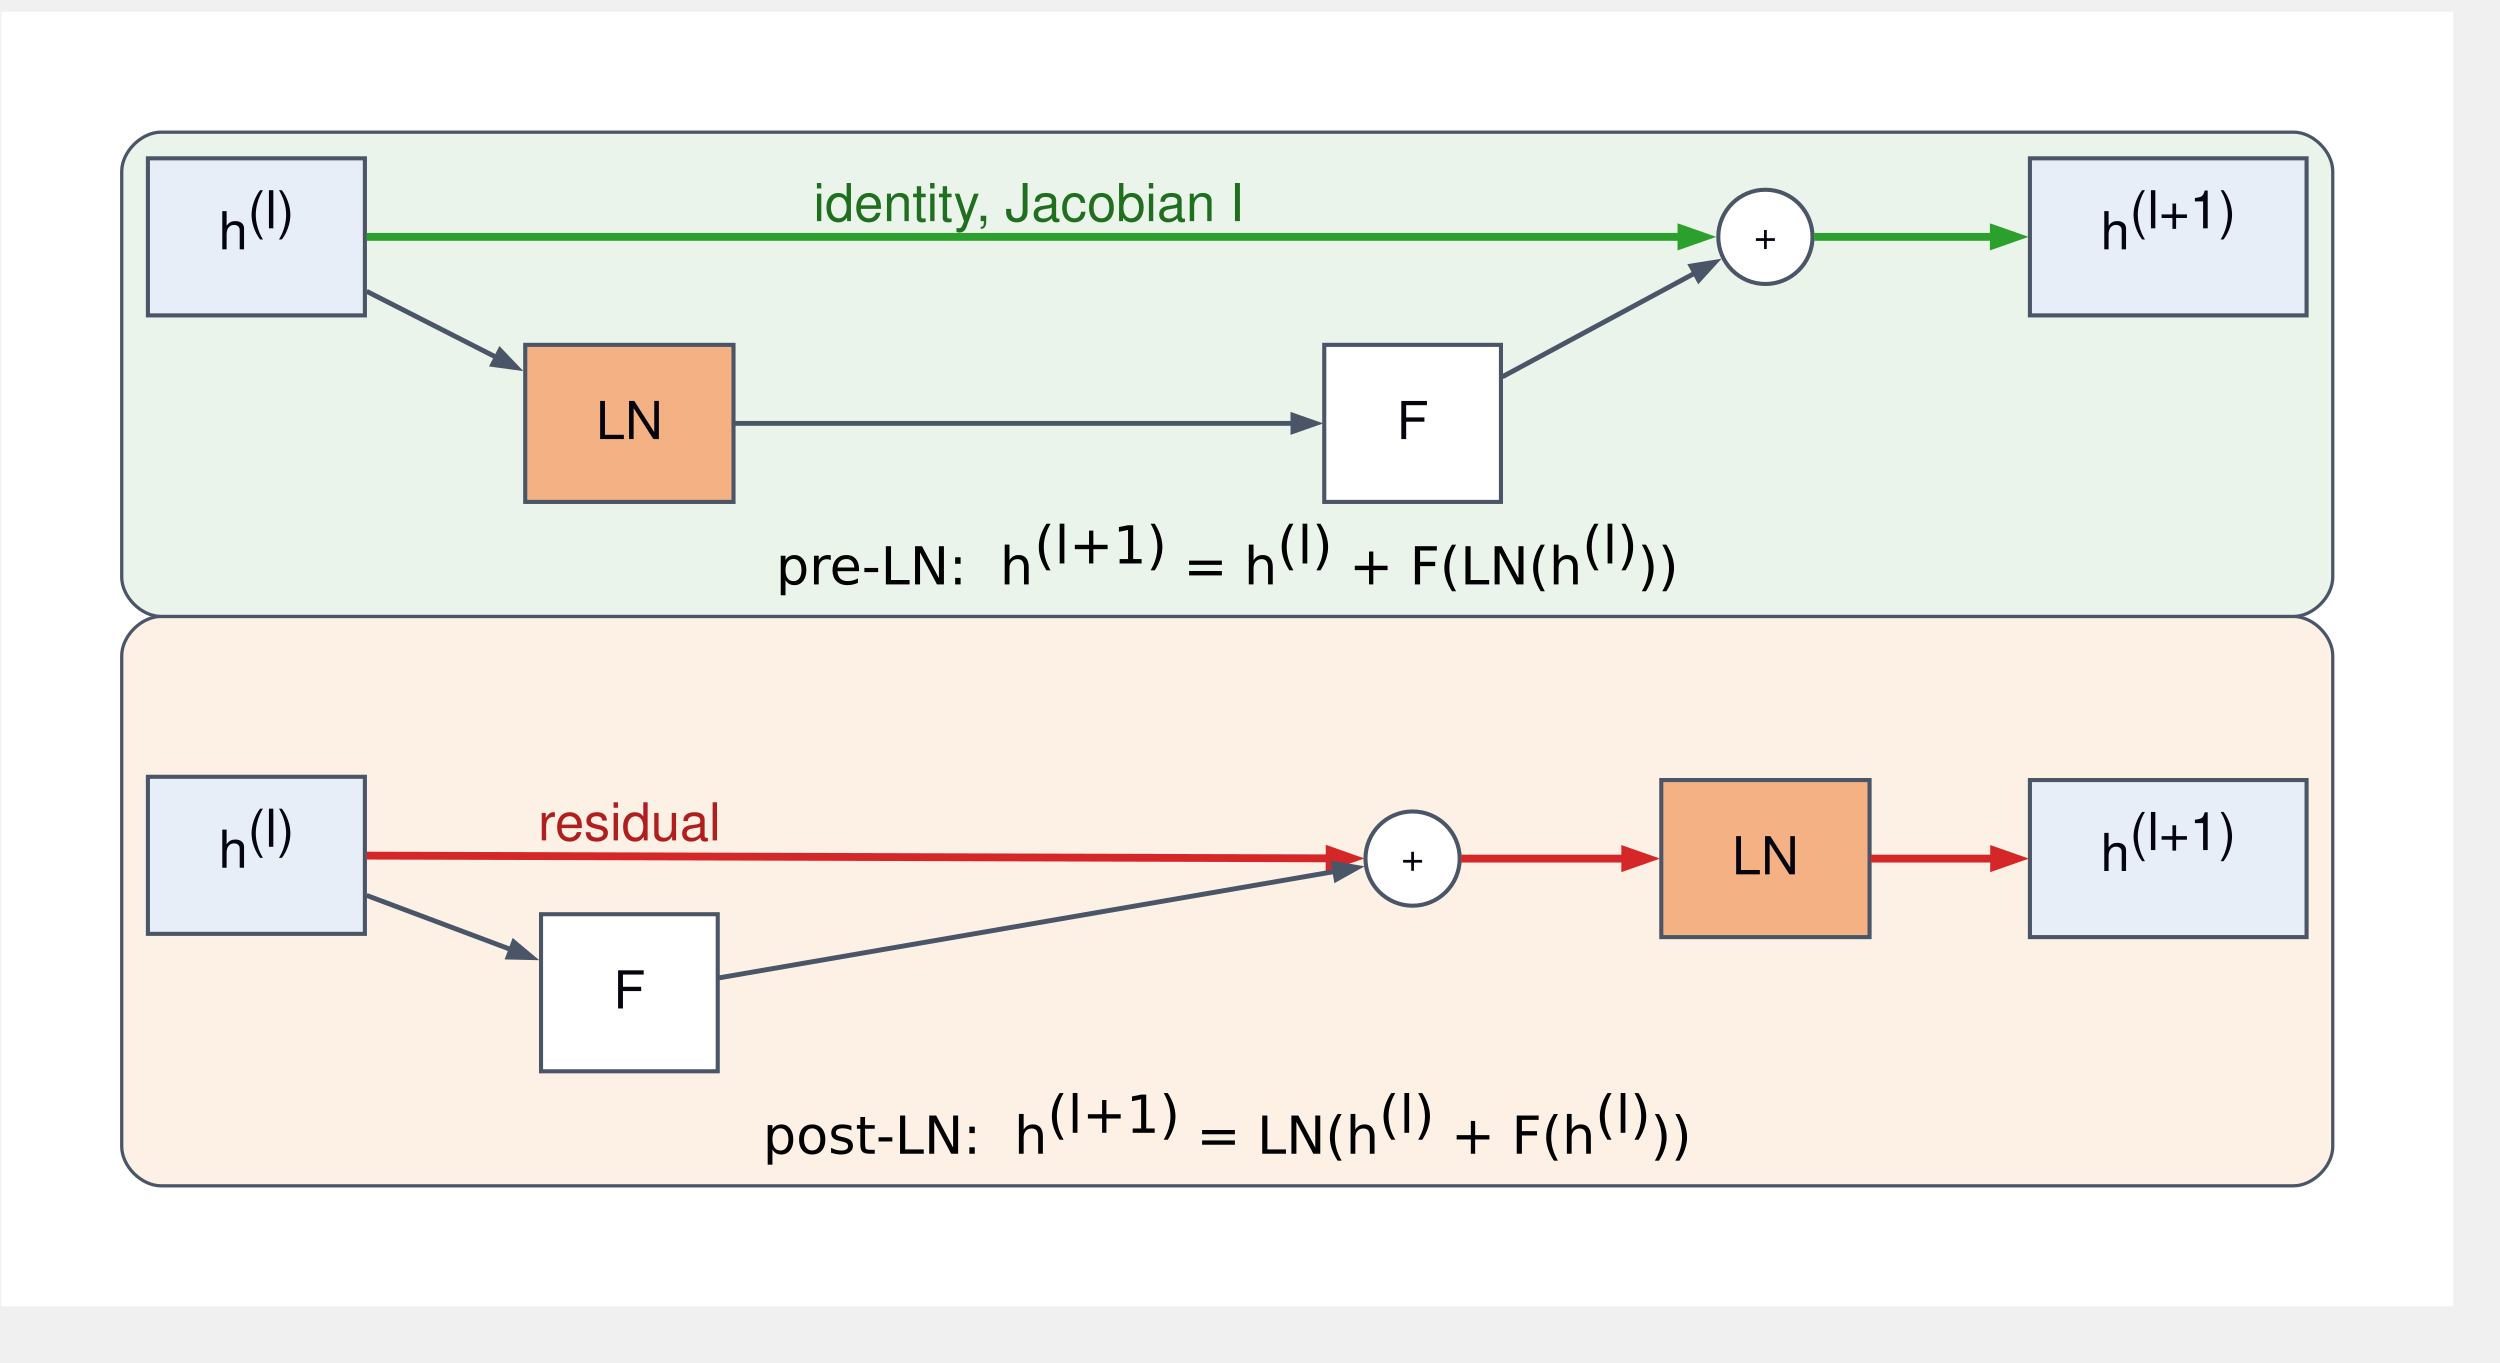
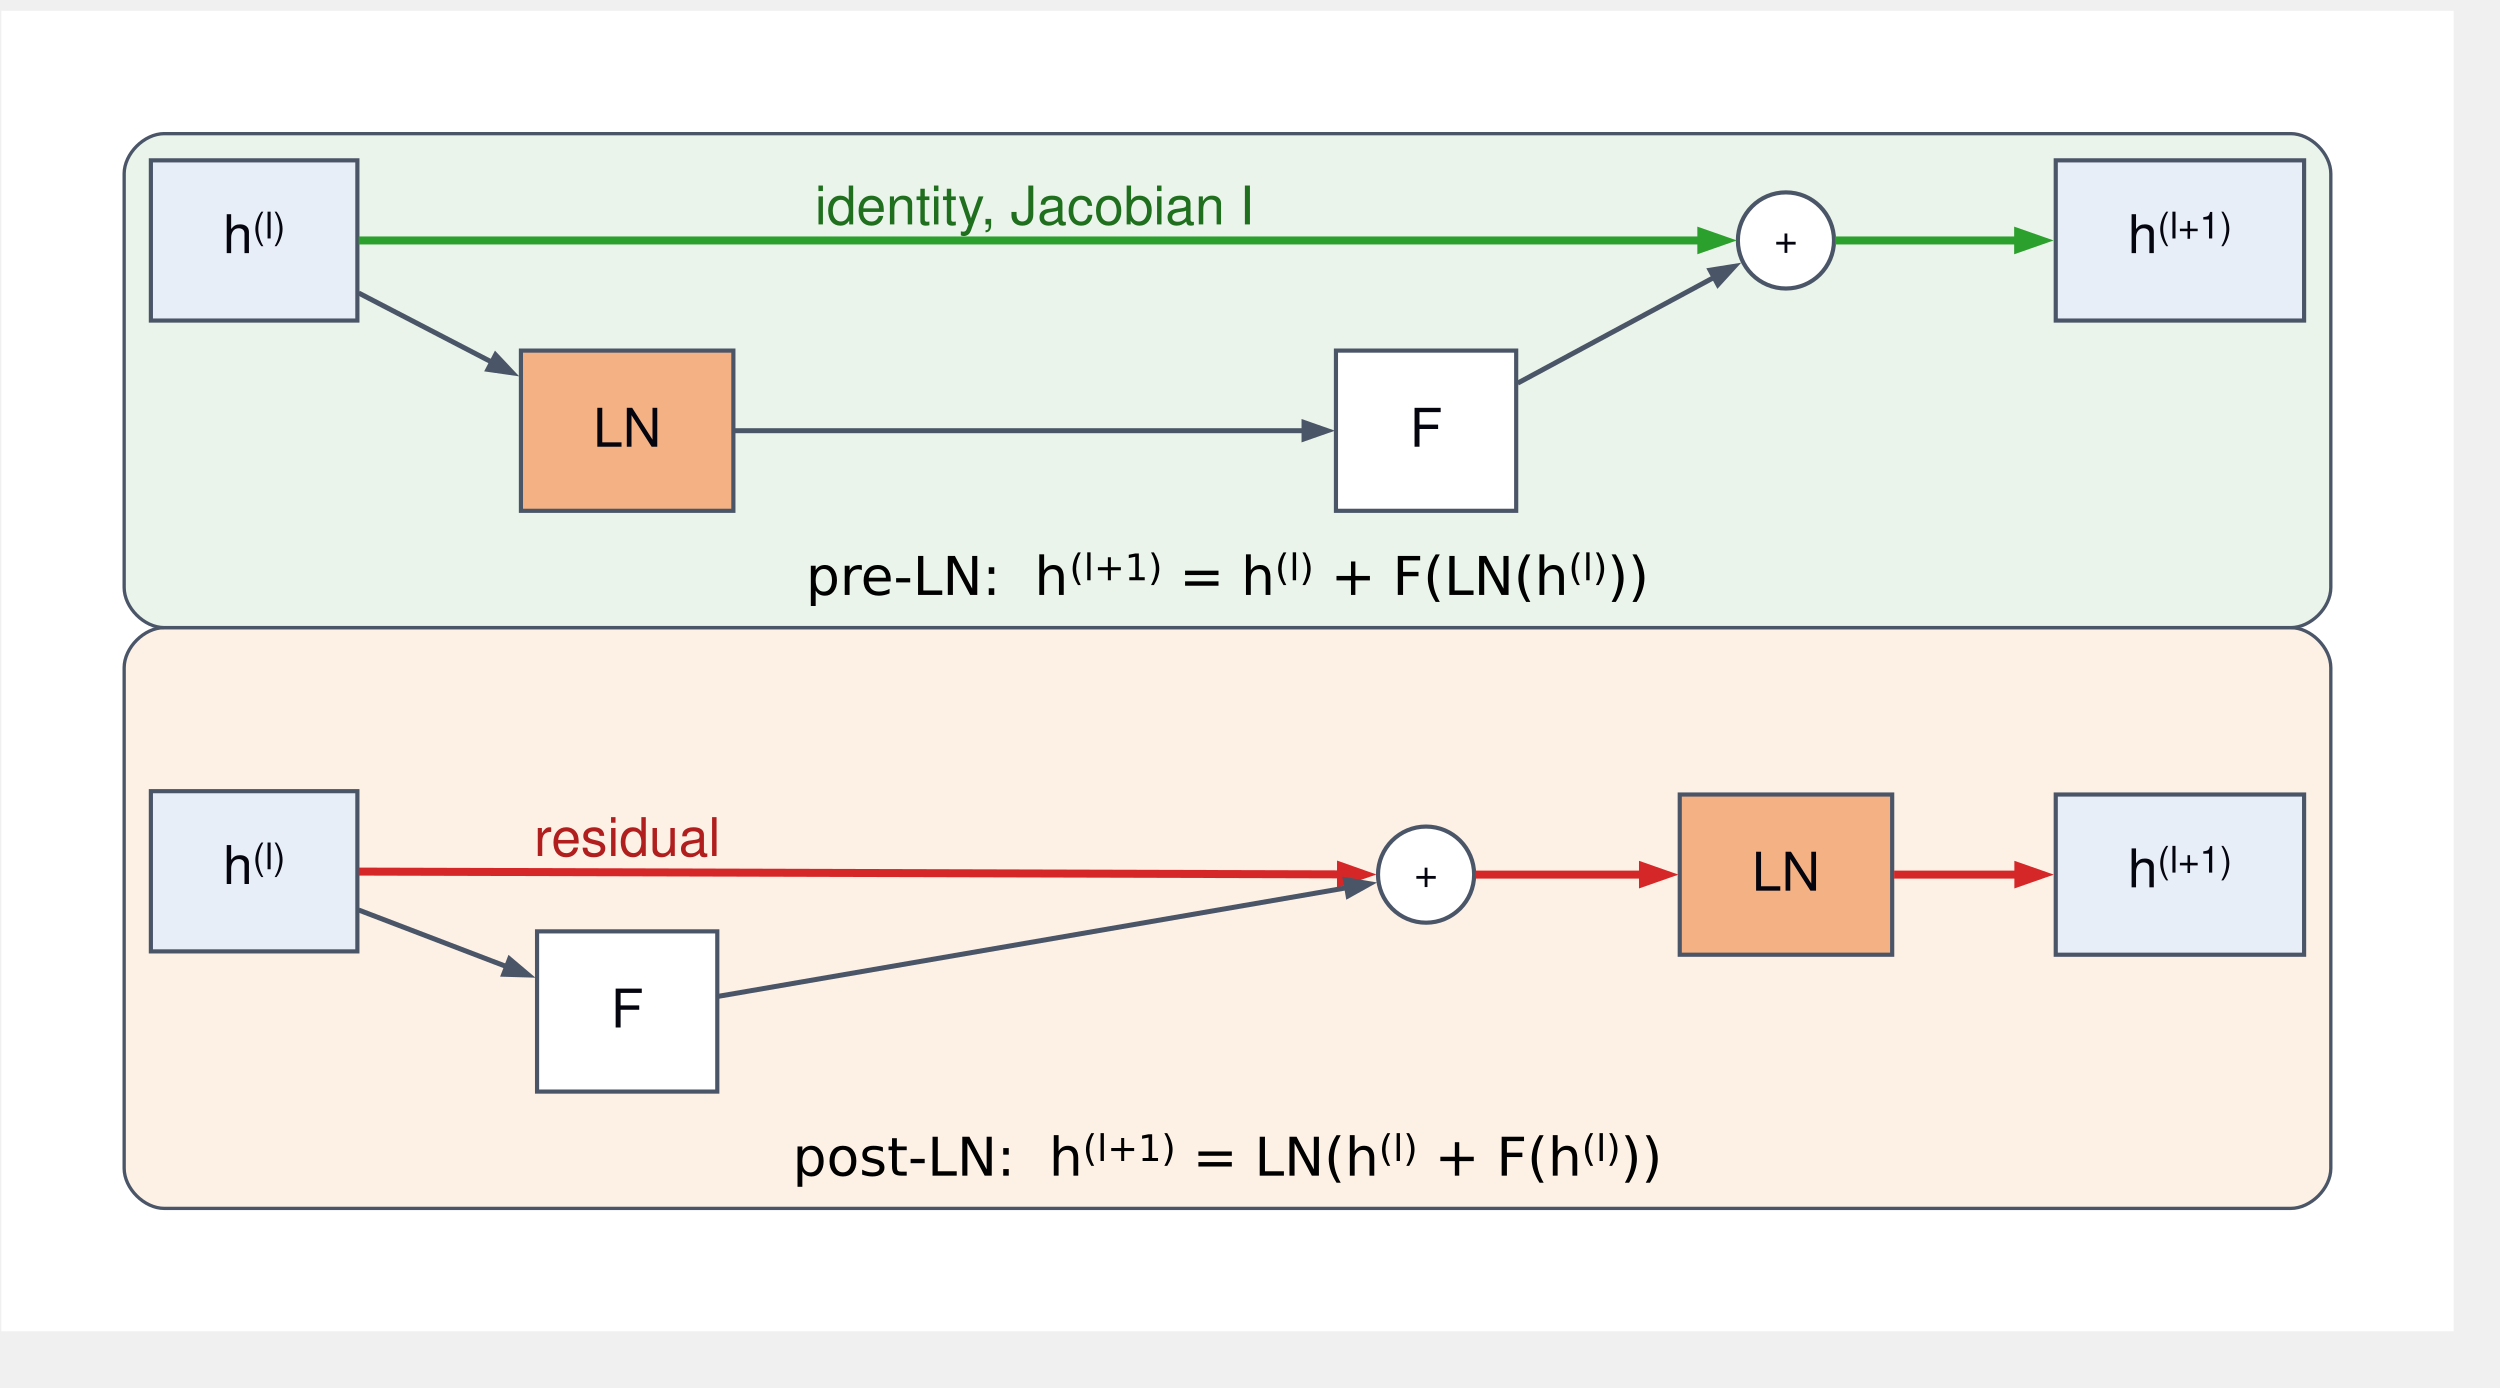
- <svg xmlns="http://www.w3.org/2000/svg" width="778" height="424" viewBox="14.00 14.00 764.00 410.00">
+ <svg xmlns="http://www.w3.org/2000/svg" width="764" height="424" viewBox="14.00 14.00 749.00 410.00">
  <g id="graph0" class="graph" transform="scale(1 1) rotate(0) translate(43.2 381.2)">
-     <polygon fill="#ffffff" stroke="none" points="-28.8,28.8 -28.8,-366.8 720.49,-366.8 720.49,28.8 -28.8,28.8" />
+     <polygon fill="#ffffff" stroke="none" points="-28.8,28.8 -28.8,-366.8 705.91,-366.8 705.91,28.8 -28.8,28.8" />
    <g id="clust1" class="cluster">
-       <path fill="#fdf1e6" stroke="#4a5568" d="M20,-8C20,-8 671.69,-8 671.69,-8 677.69,-8 683.69,-14 683.69,-20 683.69,-20 683.69,-170 683.69,-170 683.69,-176 677.69,-182 671.69,-182 671.69,-182 20,-182 20,-182 14,-182 8,-176 8,-170 8,-170 8,-20 8,-20 8,-14 14,-8 20,-8" />
-       <text xml:space="preserve" text-anchor="start" x="203.95" y="-17.8" font-family="DejaVu Sans" font-size="16.00">post-LN:  h</text>
-       <text xml:space="preserve" text-anchor="start" x="290.87" y="-17.8" font-family="DejaVu Sans" baseline-shift="super" font-size="16.00">(l+1)</text>
-       <text xml:space="preserve" text-anchor="start" x="331.38" y="-17.8" font-family="DejaVu Sans" font-size="16.00"> = LN(h</text>
-       <text xml:space="preserve" text-anchor="start" x="392.23" y="-17.8" font-family="DejaVu Sans" baseline-shift="super" font-size="16.00">(l)</text>
-       <text xml:space="preserve" text-anchor="start" x="409.16" y="-17.8" font-family="DejaVu Sans" font-size="16.00"> + F(h</text>
-       <text xml:space="preserve" text-anchor="start" x="458.32" y="-17.8" font-family="DejaVu Sans" baseline-shift="super" font-size="16.00">(l)</text>
-       <text xml:space="preserve" text-anchor="start" x="475.25" y="-17.8" font-family="DejaVu Sans" font-size="16.00">))</text>
+       <path fill="#fdf1e6" stroke="#4a5568" d="M20,-8C20,-8 657.11,-8 657.11,-8 663.11,-8 669.11,-14 669.11,-20 669.11,-20 669.11,-170 669.11,-170 669.11,-176 663.11,-182 657.11,-182 657.11,-182 20,-182 20,-182 14,-182 8,-176 8,-170 8,-170 8,-20 8,-20 8,-14 14,-8 20,-8" />
+       <text xml:space="preserve" text-anchor="start" x="208.28" y="-17.8" font-family="DejaVu Sans" font-size="16.00">post-LN:  h</text>
+       <text xml:space="preserve" text-anchor="start" x="295.2" y="-17.8" font-family="DejaVu Sans" baseline-shift="super" font-size="11.00">(l+1)</text>
+       <text xml:space="preserve" text-anchor="start" x="323.05" y="-17.8" font-family="DejaVu Sans" font-size="16.00"> = LN(h</text>
+       <text xml:space="preserve" text-anchor="start" x="383.9" y="-17.8" font-family="DejaVu Sans" baseline-shift="super" font-size="11.00">(l)</text>
+       <text xml:space="preserve" text-anchor="start" x="395.54" y="-17.8" font-family="DejaVu Sans" font-size="16.00"> + F(h</text>
+       <text xml:space="preserve" text-anchor="start" x="444.7" y="-17.8" font-family="DejaVu Sans" baseline-shift="super" font-size="11.00">(l)</text>
+       <text xml:space="preserve" text-anchor="start" x="456.34" y="-17.8" font-family="DejaVu Sans" font-size="16.00">))</text>
    </g>
    <g id="clust2" class="cluster">
-       <path fill="#eaf4ea" stroke="#4a5568" d="M20,-182C20,-182 671.69,-182 671.69,-182 677.69,-182 683.69,-188 683.69,-194 683.69,-194 683.69,-318 683.69,-318 683.69,-324 677.69,-330 671.69,-330 671.69,-330 20,-330 20,-330 14,-330 8,-324 8,-318 8,-318 8,-194 8,-194 8,-188 14,-182 20,-182" />
-       <text xml:space="preserve" text-anchor="start" x="207.94" y="-191.8" font-family="DejaVu Sans" font-size="16.00">pre-LN:  h</text>
-       <text xml:space="preserve" text-anchor="start" x="286.88" y="-191.8" font-family="DejaVu Sans" baseline-shift="super" font-size="16.00">(l+1)</text>
-       <text xml:space="preserve" text-anchor="start" x="327.4" y="-191.8" font-family="DejaVu Sans" font-size="16.00"> = h</text>
-       <text xml:space="preserve" text-anchor="start" x="361.11" y="-191.8" font-family="DejaVu Sans" baseline-shift="super" font-size="16.00">(l)</text>
-       <text xml:space="preserve" text-anchor="start" x="378.04" y="-191.8" font-family="DejaVu Sans" font-size="16.00"> + F(LN(h</text>
-       <text xml:space="preserve" text-anchor="start" x="454.33" y="-191.8" font-family="DejaVu Sans" baseline-shift="super" font-size="16.00">(l)</text>
-       <text xml:space="preserve" text-anchor="start" x="471.26" y="-191.8" font-family="DejaVu Sans" font-size="16.00">))</text>
+       <path fill="#eaf4ea" stroke="#4a5568" d="M20,-182C20,-182 657.11,-182 657.11,-182 663.11,-182 669.11,-188 669.11,-194 669.11,-194 669.11,-318 669.11,-318 669.11,-324 663.11,-330 657.11,-330 657.11,-330 20,-330 20,-330 14,-330 8,-324 8,-318 8,-318 8,-194 8,-194 8,-188 14,-182 20,-182" />
+       <text xml:space="preserve" text-anchor="start" x="212.27" y="-191.8" font-family="DejaVu Sans" font-size="16.00">pre-LN:  h</text>
+       <text xml:space="preserve" text-anchor="start" x="291.21" y="-191.8" font-family="DejaVu Sans" baseline-shift="super" font-size="11.00">(l+1)</text>
+       <text xml:space="preserve" text-anchor="start" x="319.06" y="-191.8" font-family="DejaVu Sans" font-size="16.00"> = h</text>
+       <text xml:space="preserve" text-anchor="start" x="352.78" y="-191.8" font-family="DejaVu Sans" baseline-shift="super" font-size="11.00">(l)</text>
+       <text xml:space="preserve" text-anchor="start" x="364.42" y="-191.8" font-family="DejaVu Sans" font-size="16.00"> + F(LN(h</text>
+       <text xml:space="preserve" text-anchor="start" x="440.71" y="-191.8" font-family="DejaVu Sans" baseline-shift="super" font-size="11.00">(l)</text>
+       <text xml:space="preserve" text-anchor="start" x="452.35" y="-191.8" font-family="DejaVu Sans" font-size="16.00">))</text>
    </g>
    <g id="node1" class="node">
-       <polygon fill="#e8eef7" stroke="#4a5568" stroke-width="1.25" points="82.31,-133 16,-133 16,-85 82.31,-85 82.31,-133" />
+       <polygon fill="#e8eef7" stroke="#4a5568" stroke-width="1.25" points="77.87,-133 16,-133 16,-85 77.87,-85 77.87,-133" />
      <text xml:space="preserve" text-anchor="start" x="37.6" y="-105.2" font-family="Helvetica,sans-Serif" font-size="16.00" fill="#050510">h</text>
-       <text xml:space="preserve" text-anchor="start" x="46.5" y="-105.2" font-family="Helvetica,sans-Serif" baseline-shift="super" font-size="16.00" fill="#050510">(l)</text>
+       <text xml:space="preserve" text-anchor="start" x="46.5" y="-105.2" font-family="Helvetica,sans-Serif" baseline-shift="super" font-size="11.00" fill="#050510">(l)</text>
    </g>
    <g id="node2" class="node">
-       <polygon fill="#ffffff" stroke="#4a5568" stroke-width="1.25" points="190.14,-91 136.14,-91 136.14,-43 190.14,-43 190.14,-91" />
-       <text xml:space="preserve" text-anchor="middle" x="163.14" y="-62.2" font-family="Helvetica,sans-Serif" font-size="16.00" fill="#050510">F</text>
+       <polygon fill="#ffffff" stroke="#4a5568" stroke-width="1.25" points="185.7,-91 131.7,-91 131.7,-43 185.7,-43 185.7,-91" />
+       <text xml:space="preserve" text-anchor="middle" x="158.7" y="-62.2" font-family="Helvetica,sans-Serif" font-size="16.00" fill="#050510">F</text>
    </g>
    <g id="edge1" class="edge">
-       <path fill="none" stroke="#4a5568" stroke-width="1.5" d="M82.85,-96.74C96.75,-91.53 112.98,-85.44 127.12,-80.13" />
-       <polygon fill="#4a5568" stroke="#4a5568" stroke-width="1.5" points="127.8,-82.5 133.49,-77.74 126.08,-77.91 127.8,-82.5" />
+       <path fill="none" stroke="#4a5568" stroke-width="1.5" d="M78.22,-97.41C91.98,-92.14 108.36,-85.88 122.65,-80.41" />
+       <polygon fill="#4a5568" stroke="#4a5568" stroke-width="1.5" points="123.46,-82.72 129.12,-77.93 121.71,-78.15 123.46,-82.72" />
    </g>
    <g id="node3" class="node">
-       <ellipse fill="#ffffff" stroke="#4a5568" stroke-width="1.25" cx="402.49" cy="-108" rx="14.4" ry="14.4" />
-       <text xml:space="preserve" text-anchor="middle" x="402.49" y="-104.4" font-family="Helvetica,sans-Serif" font-size="12.00" fill="#050510">+</text>
+       <ellipse fill="#ffffff" stroke="#4a5568" stroke-width="1.25" cx="398.05" cy="-108" rx="14.4" ry="14.4" />
+       <text xml:space="preserve" text-anchor="middle" x="398.05" y="-104.4" font-family="Helvetica,sans-Serif" font-size="12.00" fill="#050510">+</text>
    </g>
    <g id="edge3" class="edge">
-       <path fill="none" stroke="#d62728" stroke-width="2.4" d="M82.89,-108.91C152.83,-108.71 315.45,-108.24 377.15,-108.07" />
-       <polygon fill="#d62728" stroke="#d62728" stroke-width="2.4" points="377.15,-110.52 384.14,-108.05 377.13,-105.62 377.15,-110.52" />
-       <text xml:space="preserve" text-anchor="middle" x="163.14" y="-113.56" font-family="Helvetica,sans-Serif" font-size="16.00" fill="#b01e1e">residual</text>
+       <path fill="none" stroke="#d62728" stroke-width="2.4" d="M78.3,-108.91C146.55,-108.72 310.91,-108.25 372.87,-108.07" />
+       <polygon fill="#d62728" stroke="#d62728" stroke-width="2.4" points="372.57,-110.52 379.56,-108.05 372.56,-105.62 372.57,-110.52" />
+       <text xml:space="preserve" text-anchor="middle" x="158.7" y="-113.57" font-family="Helvetica,sans-Serif" font-size="16.00" fill="#b01e1e">residual</text>
    </g>
    <g id="edge2" class="edge">
-       <path fill="none" stroke="#4a5568" stroke-width="1.5" d="M190.44,-71.54C237.35,-79.65 334.63,-96.45 378.79,-104.08" />
-       <polygon fill="#4a5568" stroke="#4a5568" stroke-width="1.5" points="378.31,-106.48 385.62,-105.26 379.14,-101.65 378.31,-106.48" />
+       <path fill="none" stroke="#4a5568" stroke-width="1.5" d="M186,-71.54C232.91,-79.65 330.19,-96.45 374.35,-104.08" />
+       <polygon fill="#4a5568" stroke="#4a5568" stroke-width="1.5" points="373.87,-106.48 381.18,-105.26 374.7,-101.65 373.87,-106.48" />
    </g>
    <g id="node4" class="node">
-       <polygon fill="#f4b183" stroke="#4a5568" stroke-width="1.25" points="542.14,-132 478.49,-132 478.49,-84 542.14,-84 542.14,-132" />
-       <text xml:space="preserve" text-anchor="middle" x="510.31" y="-103.2" font-family="Helvetica,sans-Serif" font-size="16.00" fill="#050510">LN</text>
+       <polygon fill="#f4b183" stroke="#4a5568" stroke-width="1.25" points="537.7,-132 474.05,-132 474.05,-84 537.7,-84 537.7,-132" />
+       <text xml:space="preserve" text-anchor="middle" x="505.87" y="-103.2" font-family="Helvetica,sans-Serif" font-size="16.00" fill="#050510">LN</text>
    </g>
    <g id="edge4" class="edge">
-       <path fill="none" stroke="#d62728" stroke-width="2.4" d="M417.32,-108C430.09,-108 449.73,-108 467.59,-108" />
-       <polygon fill="#d62728" stroke="#d62728" stroke-width="2.4" points="467.48,-110.45 474.48,-108 467.48,-105.55 467.48,-110.45" />
+       <path fill="none" stroke="#d62728" stroke-width="2.4" d="M412.88,-108C425.65,-108 445.29,-108 463.15,-108" />
+       <polygon fill="#d62728" stroke="#d62728" stroke-width="2.4" points="463.04,-110.45 470.04,-108 463.04,-105.55 463.04,-110.45" />
    </g>
    <g id="node5" class="node">
-       <polygon fill="#e8eef7" stroke="#4a5568" stroke-width="1.25" points="675.69,-132 591.14,-132 591.14,-84 675.69,-84 675.69,-132" />
-       <text xml:space="preserve" text-anchor="start" x="612.74" y="-104.2" font-family="Helvetica,sans-Serif" font-size="16.00" fill="#050510">h</text>
-       <text xml:space="preserve" text-anchor="start" x="621.64" y="-104.2" font-family="Helvetica,sans-Serif" baseline-shift="super" font-size="16.00" fill="#050510">(l+1)</text>
+       <polygon fill="#e8eef7" stroke="#4a5568" stroke-width="1.25" points="661.11,-132 586.7,-132 586.7,-84 661.11,-84 661.11,-132" />
+       <text xml:space="preserve" text-anchor="start" x="608.3" y="-104.2" font-family="Helvetica,sans-Serif" font-size="16.00" fill="#050510">h</text>
+       <text xml:space="preserve" text-anchor="start" x="617.2" y="-104.2" font-family="Helvetica,sans-Serif" baseline-shift="super" font-size="11.00" fill="#050510">(l+1)</text>
    </g>
    <g id="edge5" class="edge">
-       <path fill="none" stroke="#d62728" stroke-width="2.4" d="M542.5,-108C554,-108 567.36,-108 580.21,-108" />
-       <polygon fill="#d62728" stroke="#d62728" stroke-width="2.4" points="580.2,-110.45 587.2,-108 580.2,-105.55 580.2,-110.45" />
+       <path fill="none" stroke="#d62728" stroke-width="2.4" d="M538.27,-108C549.81,-108 563.13,-108 575.75,-108" />
+       <polygon fill="#d62728" stroke="#d62728" stroke-width="2.4" points="575.5,-110.45 582.5,-108 575.5,-105.55 575.5,-110.45" />
    </g>
    <g id="node6" class="node">
-       <polygon fill="#e8eef7" stroke="#4a5568" stroke-width="1.25" points="82.31,-322 16,-322 16,-274 82.31,-274 82.31,-322" />
+       <polygon fill="#e8eef7" stroke="#4a5568" stroke-width="1.25" points="77.87,-322 16,-322 16,-274 77.87,-274 77.87,-322" />
      <text xml:space="preserve" text-anchor="start" x="37.6" y="-294.2" font-family="Helvetica,sans-Serif" font-size="16.00" fill="#050510">h</text>
-       <text xml:space="preserve" text-anchor="start" x="46.5" y="-294.2" font-family="Helvetica,sans-Serif" baseline-shift="super" font-size="16.00" fill="#050510">(l)</text>
+       <text xml:space="preserve" text-anchor="start" x="46.5" y="-294.2" font-family="Helvetica,sans-Serif" baseline-shift="super" font-size="11.00" fill="#050510">(l)</text>
    </g>
    <g id="node7" class="node">
-       <polygon fill="#f4b183" stroke="#4a5568" stroke-width="1.25" points="194.96,-265 131.31,-265 131.31,-217 194.96,-217 194.96,-265" />
-       <text xml:space="preserve" text-anchor="middle" x="163.14" y="-236.2" font-family="Helvetica,sans-Serif" font-size="16.00" fill="#050510">LN</text>
+       <polygon fill="#f4b183" stroke="#4a5568" stroke-width="1.25" points="190.52,-265 126.87,-265 126.87,-217 190.52,-217 190.52,-265" />
+       <text xml:space="preserve" text-anchor="middle" x="158.7" y="-236.2" font-family="Helvetica,sans-Serif" font-size="16.00" fill="#050510">LN</text>
    </g>
    <g id="edge6" class="edge">
-       <path fill="none" stroke="#4a5568" stroke-width="1.5" d="M82.85,-281.36C95.36,-274.99 109.75,-267.66 122.82,-261.01" />
-       <polygon fill="#4a5568" stroke="#4a5568" stroke-width="1.5" points="123.6,-263.36 128.73,-258 121.38,-259 123.6,-263.36" />
+       <path fill="none" stroke="#4a5568" stroke-width="1.5" d="M78.22,-282.27C90.62,-275.83 105.13,-268.3 118.34,-261.44" />
+       <polygon fill="#4a5568" stroke="#4a5568" stroke-width="1.5" points="119.27,-263.72 124.35,-258.32 117.01,-259.37 119.27,-263.72" />
    </g>
    <g id="node9" class="node">
-       <ellipse fill="#ffffff" stroke="#4a5568" stroke-width="1.25" cx="510.31" cy="-298" rx="14.4" ry="14.4" />
-       <text xml:space="preserve" text-anchor="middle" x="510.31" y="-294.4" font-family="Helvetica,sans-Serif" font-size="12.00" fill="#050510">+</text>
+       <ellipse fill="#ffffff" stroke="#4a5568" stroke-width="1.25" cx="505.87" cy="-298" rx="14.4" ry="14.4" />
+       <text xml:space="preserve" text-anchor="middle" x="505.87" y="-294.4" font-family="Helvetica,sans-Serif" font-size="12.00" fill="#050510">+</text>
    </g>
    <g id="edge9" class="edge">
-       <path fill="none" stroke="#2ca02c" stroke-width="2.4" d="M82.81,-298C170.11,-298 407.53,-298 484.71,-298" />
-       <polygon fill="#2ca02c" stroke="#2ca02c" stroke-width="2.4" points="484.66,-300.45 491.66,-298 484.66,-295.55 484.66,-300.45" />
-       <text xml:space="preserve" text-anchor="middle" x="285.22" y="-302.8" font-family="Helvetica,sans-Serif" font-size="16.00" fill="#1f6f1f">identity, Jacobian I</text>
+       <path fill="none" stroke="#2ca02c" stroke-width="2.4" d="M78.27,-298C163.4,-298 403.33,-298 480.58,-298" />
+       <polygon fill="#2ca02c" stroke="#2ca02c" stroke-width="2.4" points="480.52,-300.45 487.52,-298 480.52,-295.55 480.52,-300.45" />
+       <text xml:space="preserve" text-anchor="middle" x="280.78" y="-302.8" font-family="Helvetica,sans-Serif" font-size="16.00" fill="#1f6f1f">identity, Jacobian I</text>
    </g>
    <g id="node8" class="node">
-       <polygon fill="#ffffff" stroke="#4a5568" stroke-width="1.25" points="429.49,-265 375.49,-265 375.49,-217 429.49,-217 429.49,-265" />
-       <text xml:space="preserve" text-anchor="middle" x="402.49" y="-236.2" font-family="Helvetica,sans-Serif" font-size="16.00" fill="#050510">F</text>
+       <polygon fill="#ffffff" stroke="#4a5568" stroke-width="1.25" points="425.05,-265 371.05,-265 371.05,-217 425.05,-217 425.05,-265" />
+       <text xml:space="preserve" text-anchor="middle" x="398.05" y="-236.2" font-family="Helvetica,sans-Serif" font-size="16.00" fill="#050510">F</text>
    </g>
    <g id="edge7" class="edge">
-       <path fill="none" stroke="#4a5568" stroke-width="1.5" d="M195.17,-241C239.25,-241 319.79,-241 366.13,-241" />
-       <polygon fill="#4a5568" stroke="#4a5568" stroke-width="1.5" points="365.93,-243.45 372.93,-241 365.93,-238.55 365.93,-243.45" />
+       <path fill="none" stroke="#4a5568" stroke-width="1.5" d="M190.72,-241C234.81,-241 315.35,-241 361.69,-241" />
+       <polygon fill="#4a5568" stroke="#4a5568" stroke-width="1.5" points="361.49,-243.45 368.49,-241 361.49,-238.55 361.49,-243.45" />
    </g>
    <g id="edge8" class="edge">
-       <path fill="none" stroke="#4a5568" stroke-width="1.5" d="M429.92,-255.24C448.16,-265.06 472.07,-277.94 488.87,-286.99" />
-       <polygon fill="#4a5568" stroke="#4a5568" stroke-width="1.5" points="487.61,-289.09 494.93,-290.26 489.93,-284.78 487.61,-289.09" />
+       <path fill="none" stroke="#4a5568" stroke-width="1.5" d="M425.48,-255.24C443.72,-265.06 467.63,-277.94 484.43,-286.99" />
+       <polygon fill="#4a5568" stroke="#4a5568" stroke-width="1.5" points="483.17,-289.09 490.49,-290.26 485.49,-284.78 483.17,-289.09" />
    </g>
    <g id="node10" class="node">
-       <polygon fill="#e8eef7" stroke="#4a5568" stroke-width="1.25" points="675.69,-322 591.14,-322 591.14,-274 675.69,-274 675.69,-322" />
-       <text xml:space="preserve" text-anchor="start" x="612.74" y="-294.2" font-family="Helvetica,sans-Serif" font-size="16.00" fill="#050510">h</text>
-       <text xml:space="preserve" text-anchor="start" x="621.64" y="-294.2" font-family="Helvetica,sans-Serif" baseline-shift="super" font-size="16.00" fill="#050510">(l+1)</text>
+       <polygon fill="#e8eef7" stroke="#4a5568" stroke-width="1.25" points="661.11,-322 586.7,-322 586.7,-274 661.11,-274 661.11,-322" />
+       <text xml:space="preserve" text-anchor="start" x="608.3" y="-294.2" font-family="Helvetica,sans-Serif" font-size="16.00" fill="#050510">h</text>
+       <text xml:space="preserve" text-anchor="start" x="617.2" y="-294.2" font-family="Helvetica,sans-Serif" baseline-shift="super" font-size="11.00" fill="#050510">(l+1)</text>
    </g>
    <g id="edge10" class="edge">
-       <path fill="none" stroke="#2ca02c" stroke-width="2.4" d="M525.2,-298C538.75,-298 560.2,-298 580.36,-298" />
-       <polygon fill="#2ca02c" stroke="#2ca02c" stroke-width="2.4" points="580.11,-300.45 587.11,-298 580.11,-295.55 580.11,-300.45" />
+       <path fill="none" stroke="#2ca02c" stroke-width="2.4" d="M520.64,-298C534.22,-298 555.78,-298 575.61,-298" />
+       <polygon fill="#2ca02c" stroke="#2ca02c" stroke-width="2.4" points="575.44,-300.45 582.44,-298 575.44,-295.55 575.44,-300.45" />
    </g>
  </g>
</svg>
